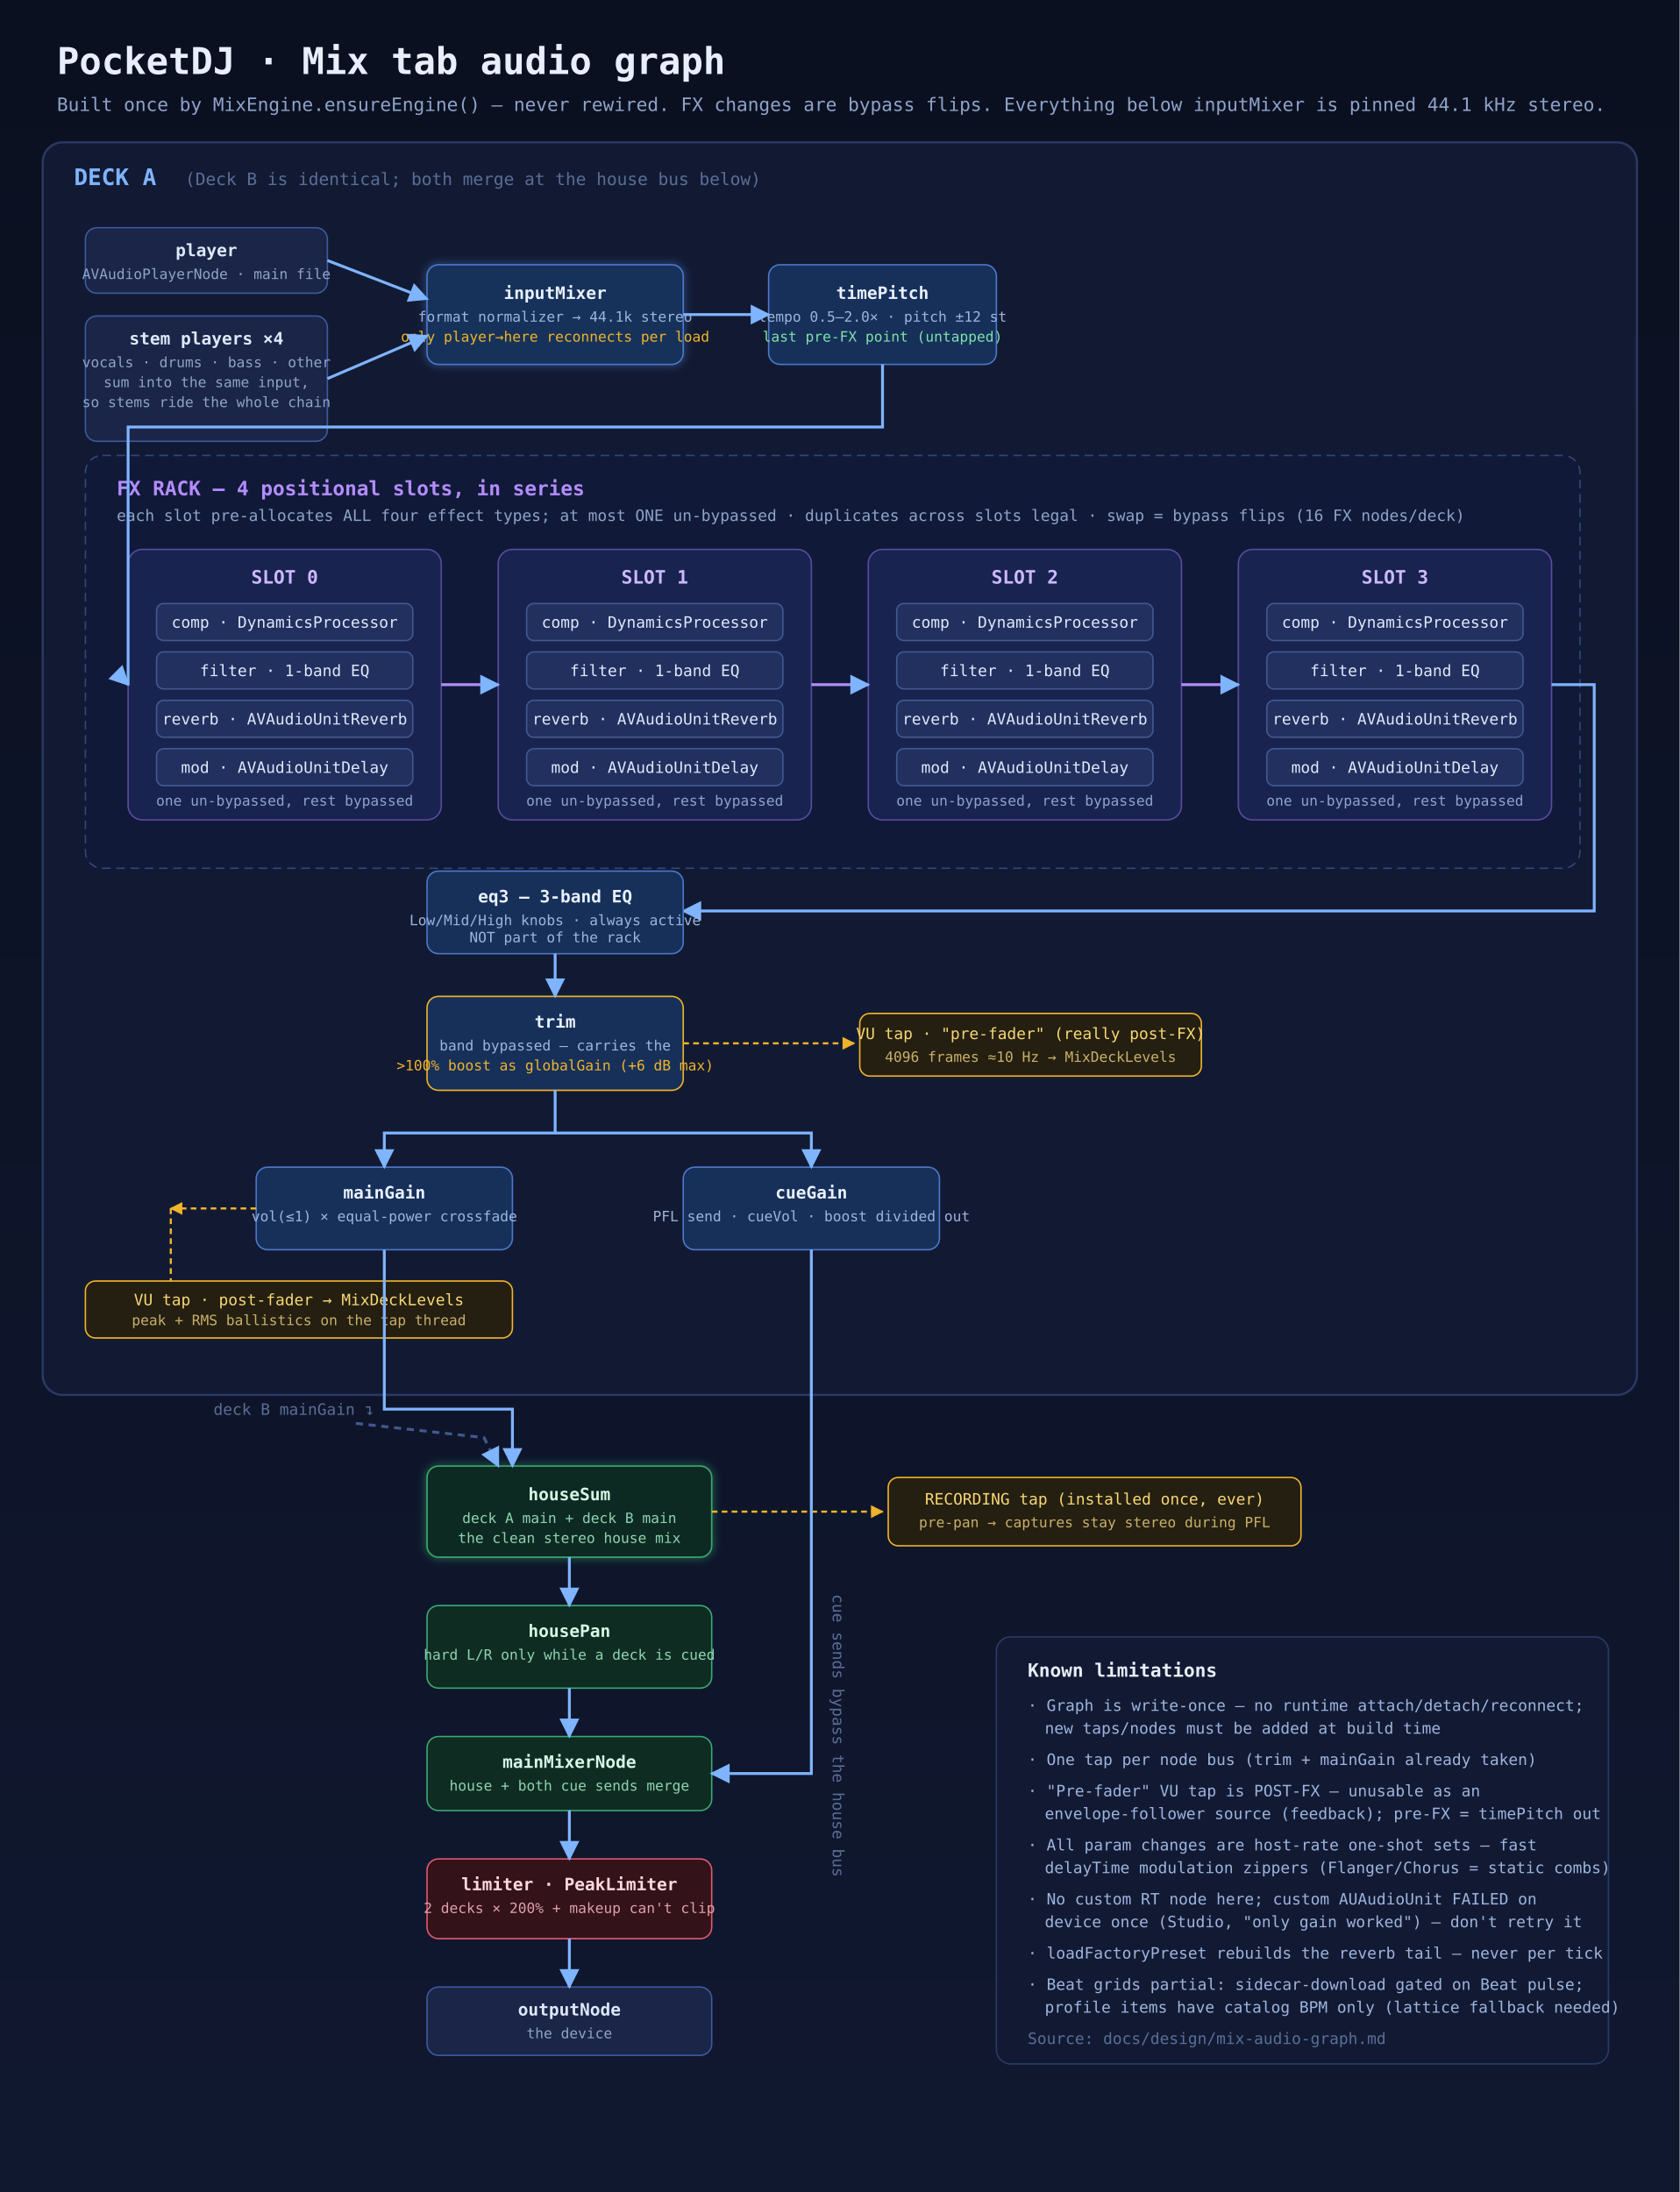
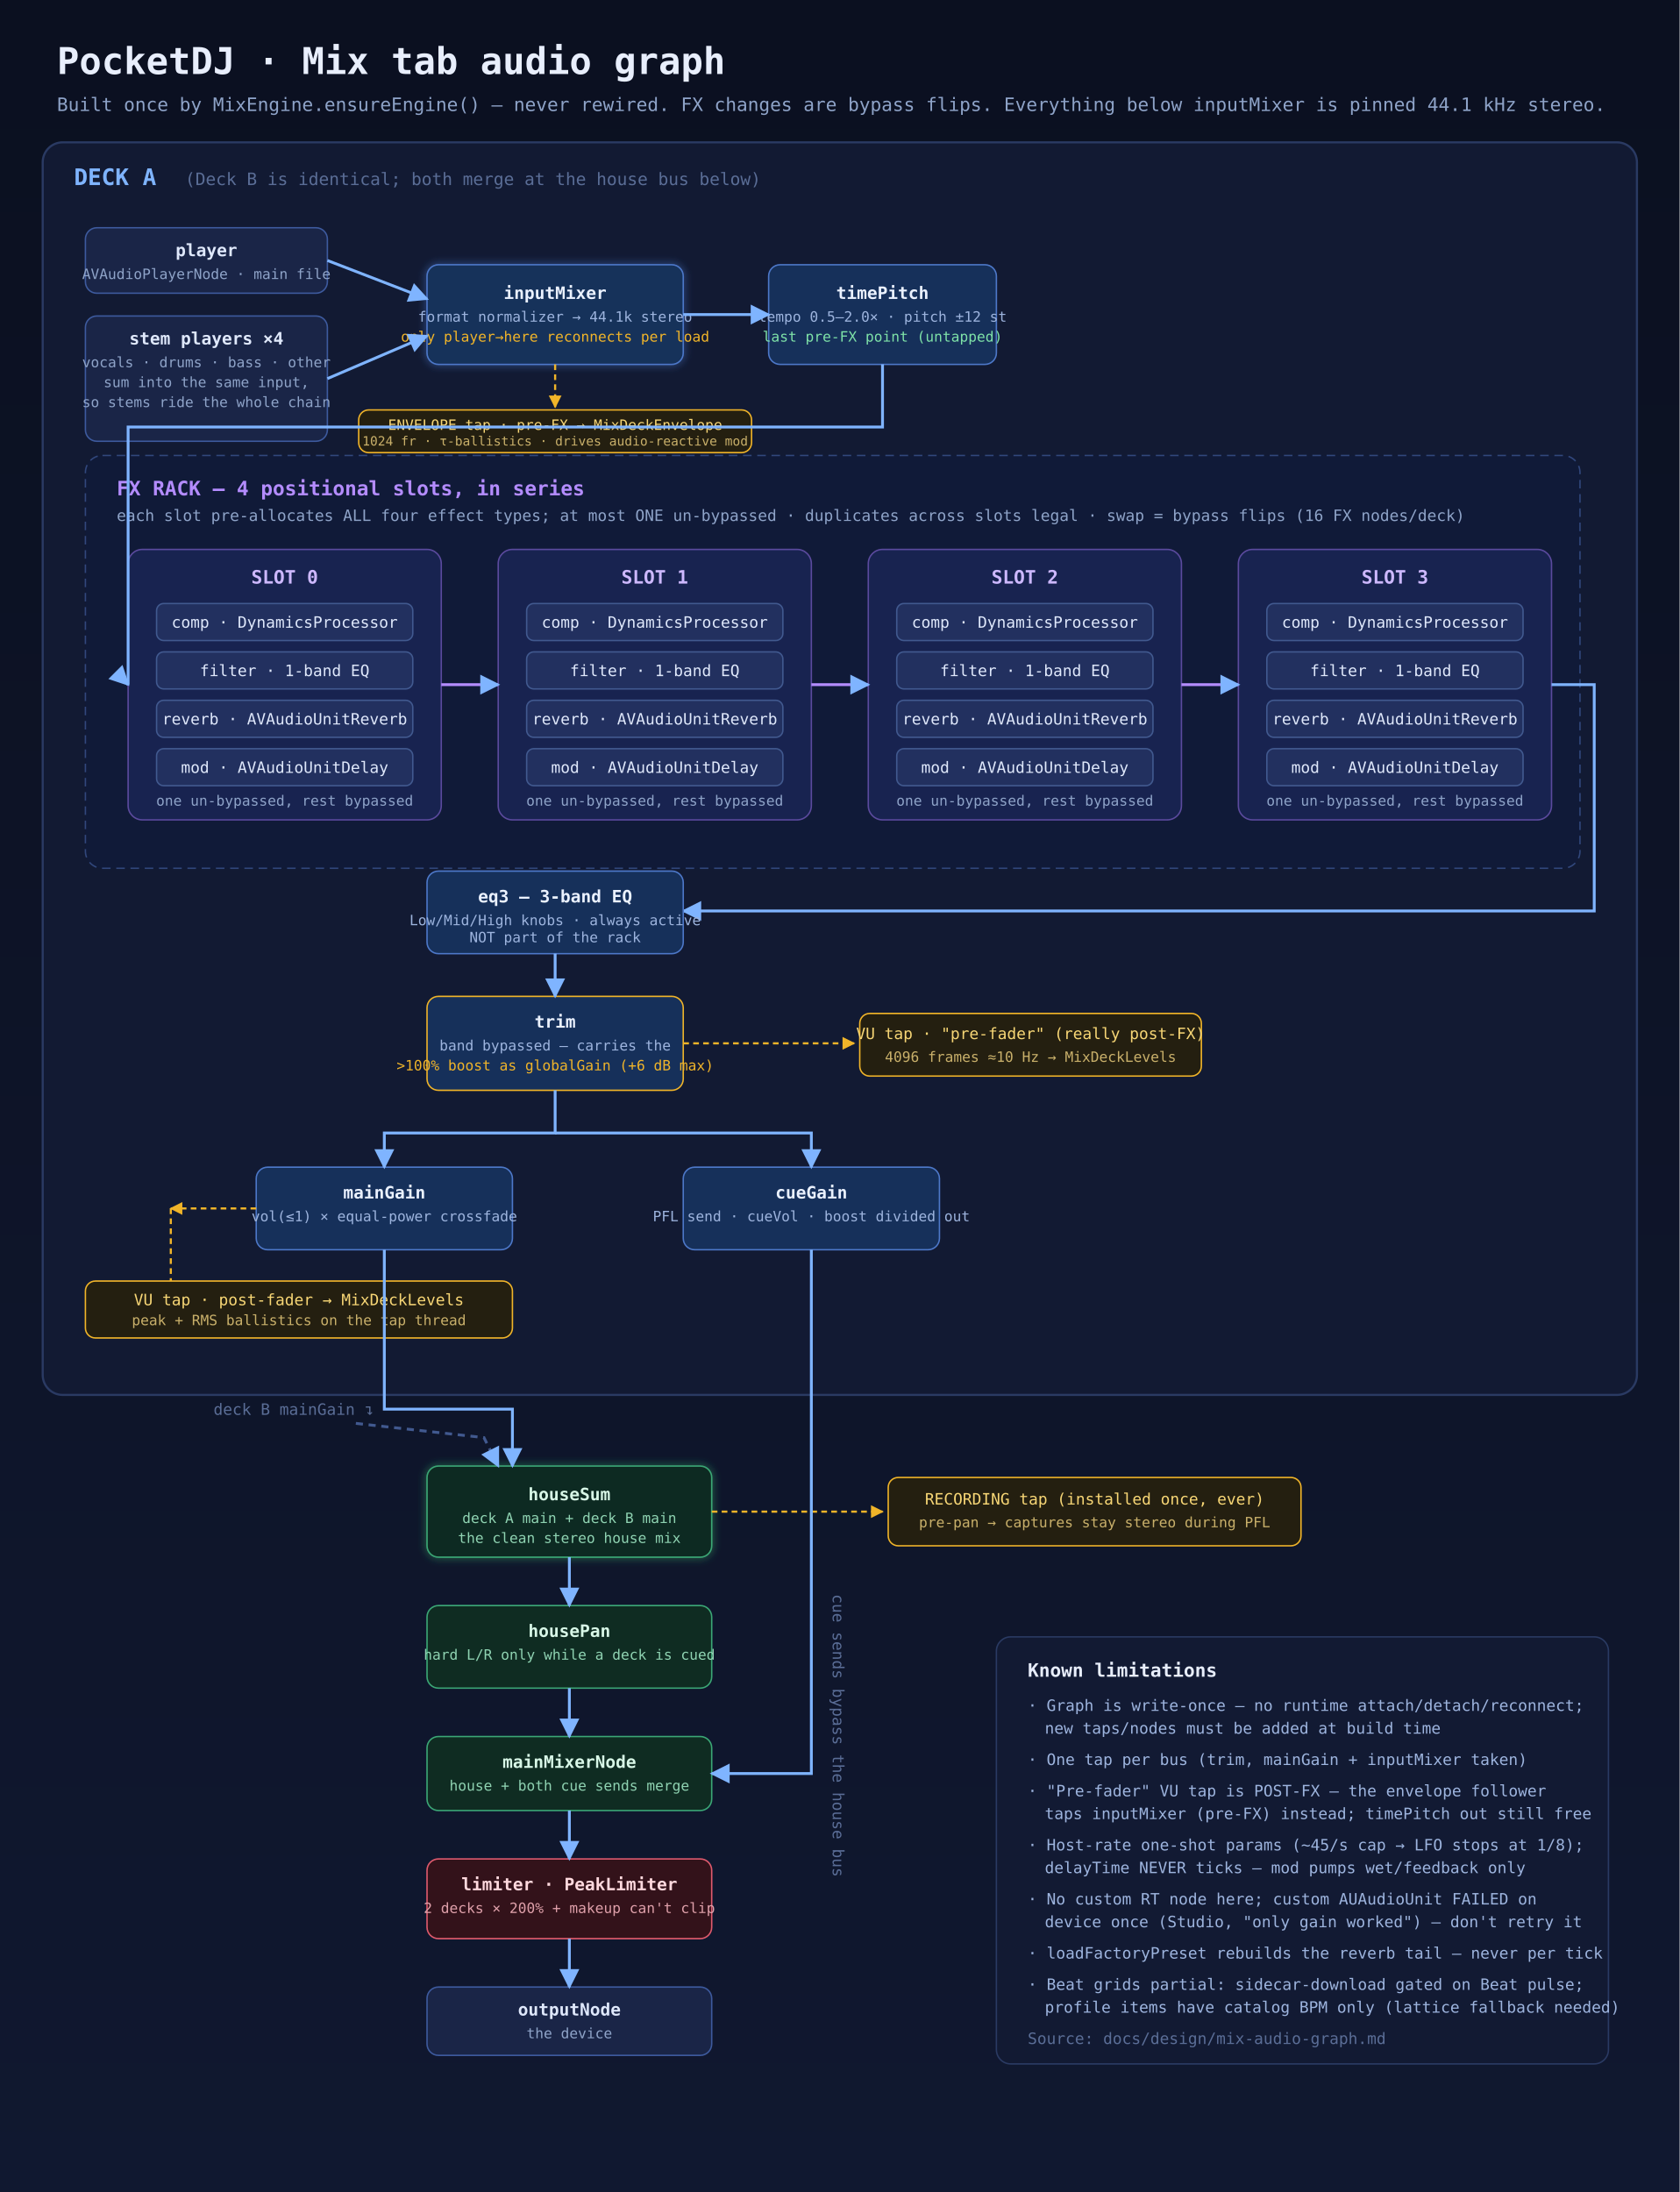
<svg xmlns="http://www.w3.org/2000/svg" viewBox="0 0 1180 1540" font-family="Menlo, SF Mono, Consolas, monospace">
  <defs>
    <linearGradient id="bg" x1="0" y1="0" x2="0" y2="1">
      <stop offset="0" stop-color="#0b1020" />
      <stop offset="1" stop-color="#101830" />
    </linearGradient>
    <marker id="arr" viewBox="0 0 10 10" refX="9" refY="5" markerWidth="7" markerHeight="7" orient="auto-start-reverse">
      <path d="M0,0 L10,5 L0,10 z" fill="#7fb4ff" />
    </marker>
    <marker id="arrTap" viewBox="0 0 10 10" refX="9" refY="5" markerWidth="6" markerHeight="6" orient="auto-start-reverse">
      <path d="M0,0 L10,5 L0,10 z" fill="#f0b429" />
    </marker>
    <filter id="glow" x="-40%" y="-40%" width="180%" height="180%">
      <feGaussianBlur stdDeviation="3" result="b" />
      <feMerge>
        <feMergeNode in="b" />
        <feMergeNode in="SourceGraphic" />
      </feMerge>
    </filter>
  </defs>
  <rect width="1180" height="1540" fill="url(#bg)" />
  <text x="40" y="52" fill="#e8eefc" font-size="26" font-weight="bold">PocketDJ · Mix tab audio graph</text>
  <text x="40" y="78" fill="#8ea3c8" font-size="13">Built once by MixEngine.ensureEngine() — never rewired. FX changes are bypass flips. Everything below inputMixer is pinned 44.1 kHz stereo.</text>
  <rect x="30" y="100" width="1120" height="880" rx="14" fill="#121a33" stroke="#2a3a63" stroke-width="1.5" />
  <text x="52" y="130" fill="#7fb4ff" font-size="16" font-weight="bold">DECK A</text>
  <text x="130" y="130" fill="#5a6d96" font-size="12">(Deck B is identical; both merge at the house bus below)</text>
  <g font-size="12">
    <rect x="60" y="160" width="170" height="46" rx="8" fill="#1a2547" stroke="#3d5a9e" />
    <text x="145" y="180" fill="#dfe8fb" text-anchor="middle" font-weight="bold">player</text>
    <text x="145" y="196" fill="#8ea3c8" text-anchor="middle" font-size="10">AVAudioPlayerNode · main file</text>
    <rect x="60" y="222" width="170" height="88" rx="8" fill="#1a2547" stroke="#3d5a9e" />
    <text x="145" y="242" fill="#dfe8fb" text-anchor="middle" font-weight="bold">stem players ×4</text>
    <text x="145" y="258" fill="#8ea3c8" text-anchor="middle" font-size="10">vocals · drums · bass · other</text>
    <text x="145" y="272" fill="#8ea3c8" text-anchor="middle" font-size="10">sum into the same input,</text>
    <text x="145" y="286" fill="#8ea3c8" text-anchor="middle" font-size="10">so stems ride the whole chain</text>
    <rect x="300" y="186" width="180" height="70" rx="8" fill="#16305a" stroke="#4d78c9" filter="url(#glow)" />
    <text x="390" y="210" fill="#eaf1ff" text-anchor="middle" font-weight="bold">inputMixer</text>
    <text x="390" y="226" fill="#9db4de" text-anchor="middle" font-size="10">format normalizer → 44.1k stereo</text>
    <text x="390" y="240" fill="#f0b429" text-anchor="middle" font-size="10">only player→here reconnects per load</text>
    <rect x="540" y="186" width="160" height="70" rx="8" fill="#16305a" stroke="#4d78c9" />
    <text x="620" y="210" fill="#eaf1ff" text-anchor="middle" font-weight="bold">timePitch</text>
    <text x="620" y="226" fill="#9db4de" text-anchor="middle" font-size="10">tempo 0.5–2.0× · pitch ±12 st</text>
    <text x="620" y="240" fill="#7ee2a8" text-anchor="middle" font-size="10">last pre-FX point (untapped)</text>
+     <line x1="390" y1="256" x2="390" y2="286" stroke="#f0b429" stroke-width="1.5" stroke-dasharray="4 3" marker-end="url(#arrTap)" />
+     <rect x="252" y="288" width="276" height="30" rx="7" fill="#241f10" stroke="#f0b429" />
+     <text x="390" y="302" fill="#f7d675" text-anchor="middle" font-size="10">ENVELOPE tap · pre-FX → MixDeckEnvelope</text>
+     <text x="390" y="313" fill="#c9b06a" text-anchor="middle" font-size="9">1024 fr · τ-ballistics · drives audio-reactive mod</text>
    <line x1="230" y1="183" x2="300" y2="210" stroke="#7fb4ff" stroke-width="2" marker-end="url(#arr)" />
    <line x1="230" y1="266" x2="300" y2="236" stroke="#7fb4ff" stroke-width="2" marker-end="url(#arr)" />
    <line x1="480" y1="221" x2="540" y2="221" stroke="#7fb4ff" stroke-width="2" marker-end="url(#arr)" />
  </g>
  <rect x="60" y="320" width="1050" height="290" rx="12" fill="#101a38" stroke="#31477c" stroke-dasharray="6 4" />
  <text x="82" y="348" fill="#b48cff" font-size="14" font-weight="bold">FX RACK — 4 positional slots, in series</text>
  <text x="82" y="366" fill="#8ea3c8" font-size="11">each slot pre-allocates ALL four effect types; at most ONE un-bypassed · duplicates across slots legal · swap = bypass flips (16 FX nodes/deck)</text>
  <g font-size="11">
    <g>
      <rect x="90" y="386" width="220" height="190" rx="10" fill="#182350" stroke="#5b4a9e" />
      <rect x="350" y="386" width="220" height="190" rx="10" fill="#182350" stroke="#5b4a9e" />
      <rect x="610" y="386" width="220" height="190" rx="10" fill="#182350" stroke="#5b4a9e" />
      <rect x="870" y="386" width="220" height="190" rx="10" fill="#182350" stroke="#5b4a9e" />
    </g>
    <g fill="#cdb8ff" font-weight="bold" text-anchor="middle" font-size="13">
      <text x="200" y="410">SLOT 0</text>
      <text x="460" y="410">SLOT 1</text>
      <text x="720" y="410">SLOT 2</text>
      <text x="980" y="410">SLOT 3</text>
    </g>
    <g text-anchor="middle" fill="#dfe8fb">
      <g id="slotNodes0">
        <rect x="110" y="424" width="180" height="26" rx="5" fill="#22305f" stroke="#41598f" />
        <text x="200" y="441">comp · DynamicsProcessor</text>
        <rect x="110" y="458" width="180" height="26" rx="5" fill="#22305f" stroke="#41598f" />
        <text x="200" y="475">filter · 1-band EQ</text>
        <rect x="110" y="492" width="180" height="26" rx="5" fill="#22305f" stroke="#41598f" />
        <text x="200" y="509">reverb · AVAudioUnitReverb</text>
        <rect x="110" y="526" width="180" height="26" rx="5" fill="#22305f" stroke="#41598f" />
        <text x="200" y="543">mod · AVAudioUnitDelay</text>
      </g>
      <use href="#slotNodes0" x="260" />
      <use href="#slotNodes0" x="520" />
      <use href="#slotNodes0" x="780" />
    </g>
    <g fill="#8ea3c8" text-anchor="middle" font-size="10">
      <text x="200" y="566">one un-bypassed, rest bypassed</text>
      <text x="460" y="566">one un-bypassed, rest bypassed</text>
      <text x="720" y="566">one un-bypassed, rest bypassed</text>
      <text x="980" y="566">one un-bypassed, rest bypassed</text>
    </g>
    <line x1="310" y1="481" x2="350" y2="481" stroke="#b48cff" stroke-width="2" marker-end="url(#arr)" />
    <line x1="570" y1="481" x2="610" y2="481" stroke="#b48cff" stroke-width="2" marker-end="url(#arr)" />
    <line x1="830" y1="481" x2="870" y2="481" stroke="#b48cff" stroke-width="2" marker-end="url(#arr)" />
  </g>
  <path d="M 620 256 L 620 300 L 90 300 L 90 481" fill="none" stroke="#7fb4ff" stroke-width="2" />
  <line x1="90" y1="481" x2="90" y2="481" stroke="#7fb4ff" />
  <line x1="88" y1="479" x2="90" y2="481" stroke="#7fb4ff" stroke-width="2" marker-end="url(#arr)" />
  <path d="M 1090 481 L 1120 481 L 1120 640 L 480 640" fill="none" stroke="#7fb4ff" stroke-width="2" marker-end="url(#arr)" />
  <g font-size="12">
    <rect x="300" y="612" width="180" height="58" rx="8" fill="#16305a" stroke="#4d78c9" />
    <text x="390" y="634" fill="#eaf1ff" text-anchor="middle" font-weight="bold">eq3 — 3-band EQ</text>
    <text x="390" y="650" fill="#9db4de" text-anchor="middle" font-size="10">Low/Mid/High knobs · always active</text>
    <text x="390" y="662" fill="#9db4de" text-anchor="middle" font-size="10">NOT part of the rack</text>
    <rect x="300" y="700" width="180" height="66" rx="8" fill="#16305a" stroke="#f0b429" />
    <text x="390" y="722" fill="#eaf1ff" text-anchor="middle" font-weight="bold">trim</text>
    <text x="390" y="738" fill="#9db4de" text-anchor="middle" font-size="10">band bypassed — carries the</text>
    <text x="390" y="752" fill="#f0b429" text-anchor="middle" font-size="10">&gt;100% boost as globalGain (+6 dB max)</text>
    <line x1="390" y1="670" x2="390" y2="700" stroke="#7fb4ff" stroke-width="2" marker-end="url(#arr)" />
    <line x1="480" y1="733" x2="600" y2="733" stroke="#f0b429" stroke-width="1.5" stroke-dasharray="4 3" marker-end="url(#arrTap)" />
    <rect x="604" y="712" width="240" height="44" rx="7" fill="#241f10" stroke="#f0b429" />
    <text x="724" y="730" fill="#f7d675" text-anchor="middle" font-size="11">VU tap · "pre-fader" (really post-FX)</text>
    <text x="724" y="746" fill="#c9b06a" text-anchor="middle" font-size="10">4096 frames ≈10 Hz → MixDeckLevels</text>
    <rect x="180" y="820" width="180" height="58" rx="8" fill="#16305a" stroke="#4d78c9" />
    <text x="270" y="842" fill="#eaf1ff" text-anchor="middle" font-weight="bold">mainGain</text>
    <text x="270" y="858" fill="#9db4de" text-anchor="middle" font-size="10">vol(≤1) × equal-power crossfade</text>
    <rect x="480" y="820" width="180" height="58" rx="8" fill="#16305a" stroke="#4d78c9" />
    <text x="570" y="842" fill="#eaf1ff" text-anchor="middle" font-weight="bold">cueGain</text>
    <text x="570" y="858" fill="#9db4de" text-anchor="middle" font-size="10">PFL send · cueVol · boost divided out</text>
    <path d="M 390 766 L 390 796 L 270 796 L 270 820" fill="none" stroke="#7fb4ff" stroke-width="2" marker-end="url(#arr)" />
    <path d="M 390 796 L 570 796 L 570 820" fill="none" stroke="#7fb4ff" stroke-width="2" marker-end="url(#arr)" />
    <line x1="180" y1="849" x2="120" y2="849" stroke="#f0b429" stroke-width="1.5" stroke-dasharray="4 3" marker-end="url(#arrTap)" />
    <rect x="60" y="900" width="300" height="40" rx="7" fill="#241f10" stroke="#f0b429" />
    <text x="210" y="917" fill="#f7d675" text-anchor="middle" font-size="11">VU tap · post-fader → MixDeckLevels</text>
    <text x="210" y="931" fill="#c9b06a" text-anchor="middle" font-size="10">peak + RMS ballistics on the tap thread</text>
    <line x1="120" y1="849" x2="120" y2="900" stroke="#f0b429" stroke-width="1.5" stroke-dasharray="4 3" />
  </g>
  <g font-size="12">
    <rect x="300" y="1030" width="200" height="64" rx="8" fill="#0f2c22" stroke="#3ba776" filter="url(#glow)" />
    <text x="400" y="1054" fill="#d8f7e7" text-anchor="middle" font-weight="bold">houseSum</text>
    <text x="400" y="1070" fill="#8fd3b2" text-anchor="middle" font-size="10">deck A main + deck B main</text>
    <text x="400" y="1084" fill="#8fd3b2" text-anchor="middle" font-size="10">the clean stereo house mix</text>
    <line x1="500" y1="1062" x2="620" y2="1062" stroke="#f0b429" stroke-width="1.5" stroke-dasharray="4 3" marker-end="url(#arrTap)" />
    <rect x="624" y="1038" width="290" height="48" rx="7" fill="#241f10" stroke="#f0b429" />
    <text x="769" y="1057" fill="#f7d675" text-anchor="middle" font-size="11">RECORDING tap (installed once, ever)</text>
    <text x="769" y="1073" fill="#c9b06a" text-anchor="middle" font-size="10">pre-pan → captures stay stereo during PFL</text>
    <rect x="300" y="1128" width="200" height="58" rx="8" fill="#0f2c22" stroke="#3ba776" />
    <text x="400" y="1150" fill="#d8f7e7" text-anchor="middle" font-weight="bold">housePan</text>
    <text x="400" y="1166" fill="#8fd3b2" text-anchor="middle" font-size="10">hard L/R only while a deck is cued</text>
    <rect x="300" y="1220" width="200" height="52" rx="8" fill="#0f2c22" stroke="#3ba776" />
    <text x="400" y="1242" fill="#d8f7e7" text-anchor="middle" font-weight="bold">mainMixerNode</text>
    <text x="400" y="1258" fill="#8fd3b2" text-anchor="middle" font-size="10">house + both cue sends merge</text>
    <rect x="300" y="1306" width="200" height="56" rx="8" fill="#33121a" stroke="#e05a6d" />
    <text x="400" y="1328" fill="#ffd9de" text-anchor="middle" font-weight="bold">limiter · PeakLimiter</text>
    <text x="400" y="1344" fill="#dfa0aa" text-anchor="middle" font-size="10">2 decks × 200% + makeup can't clip</text>
    <rect x="300" y="1396" width="200" height="48" rx="8" fill="#1a2547" stroke="#3d5a9e" />
    <text x="400" y="1416" fill="#dfe8fb" text-anchor="middle" font-weight="bold">outputNode</text>
    <text x="400" y="1432" fill="#8ea3c8" text-anchor="middle" font-size="10">the device</text>
    <path d="M 270 878 L 270 990 L 360 990 L 360 1030" fill="none" stroke="#7fb4ff" stroke-width="2" marker-end="url(#arr)" />
    <text x="150" y="994" fill="#5a6d96" font-size="11">deck B mainGain ↴</text>
    <path d="M 250 1000 L 340 1010 L 350 1030" fill="none" stroke="#41598f" stroke-width="2" stroke-dasharray="5 4" marker-end="url(#arr)" />
    <path d="M 570 878 L 570 1246 L 500 1246" fill="none" stroke="#7fb4ff" stroke-width="2" marker-end="url(#arr)" />
    <text x="585" y="1120" fill="#5a6d96" font-size="11" transform="rotate(90 585 1120)">cue sends bypass the house bus</text>
    <line x1="400" y1="1094" x2="400" y2="1128" stroke="#7fb4ff" stroke-width="2" marker-end="url(#arr)" />
    <line x1="400" y1="1186" x2="400" y2="1220" stroke="#7fb4ff" stroke-width="2" marker-end="url(#arr)" />
    <line x1="400" y1="1272" x2="400" y2="1306" stroke="#7fb4ff" stroke-width="2" marker-end="url(#arr)" />
    <line x1="400" y1="1362" x2="400" y2="1396" stroke="#7fb4ff" stroke-width="2" marker-end="url(#arr)" />
  </g>
  <g font-size="11">
    <rect x="700" y="1150" width="430" height="300" rx="10" fill="#121a33" stroke="#2a3a63" />
    <text x="722" y="1178" fill="#e8eefc" font-size="13" font-weight="bold">Known limitations</text>
    <text x="722" y="1202" fill="#9db4de">· Graph is write-once — no runtime attach/detach/reconnect;</text>
    <text x="734" y="1218" fill="#9db4de">new taps/nodes must be added at build time</text>
-     <text x="722" y="1240" fill="#9db4de">· One tap per node bus (trim + mainGain already taken)</text>
-     <text x="722" y="1262" fill="#9db4de">· "Pre-fader" VU tap is POST-FX — unusable as an</text>
-     <text x="734" y="1278" fill="#9db4de">envelope-follower source (feedback); pre-FX = timePitch out</text>
-     <text x="722" y="1300" fill="#9db4de">· All param changes are host-rate one-shot sets — fast</text>
-     <text x="734" y="1316" fill="#9db4de">delayTime modulation zippers (Flanger/Chorus = static combs)</text>
+     <text x="722" y="1240" fill="#9db4de">· One tap per bus (trim, mainGain + inputMixer taken)</text>
+     <text x="722" y="1262" fill="#9db4de">· "Pre-fader" VU tap is POST-FX — the envelope follower</text>
+     <text x="734" y="1278" fill="#9db4de">taps inputMixer (pre-FX) instead; timePitch out still free</text>
+     <text x="722" y="1300" fill="#9db4de">· Host-rate one-shot params (~45/s cap → LFO stops at 1/8);</text>
+     <text x="734" y="1316" fill="#9db4de">delayTime NEVER ticks — mod pumps wet/feedback only</text>
    <text x="722" y="1338" fill="#9db4de">· No custom RT node here; custom AUAudioUnit FAILED on</text>
    <text x="734" y="1354" fill="#9db4de">device once (Studio, "only gain worked") — don't retry it</text>
    <text x="722" y="1376" fill="#9db4de">· loadFactoryPreset rebuilds the reverb tail — never per tick</text>
    <text x="722" y="1398" fill="#9db4de">· Beat grids partial: sidecar-download gated on Beat pulse;</text>
    <text x="734" y="1414" fill="#9db4de">profile items have catalog BPM only (lattice fallback needed)</text>
    <text x="722" y="1436" fill="#5a6d96">Source: docs/design/mix-audio-graph.md</text>
  </g>
</svg>
